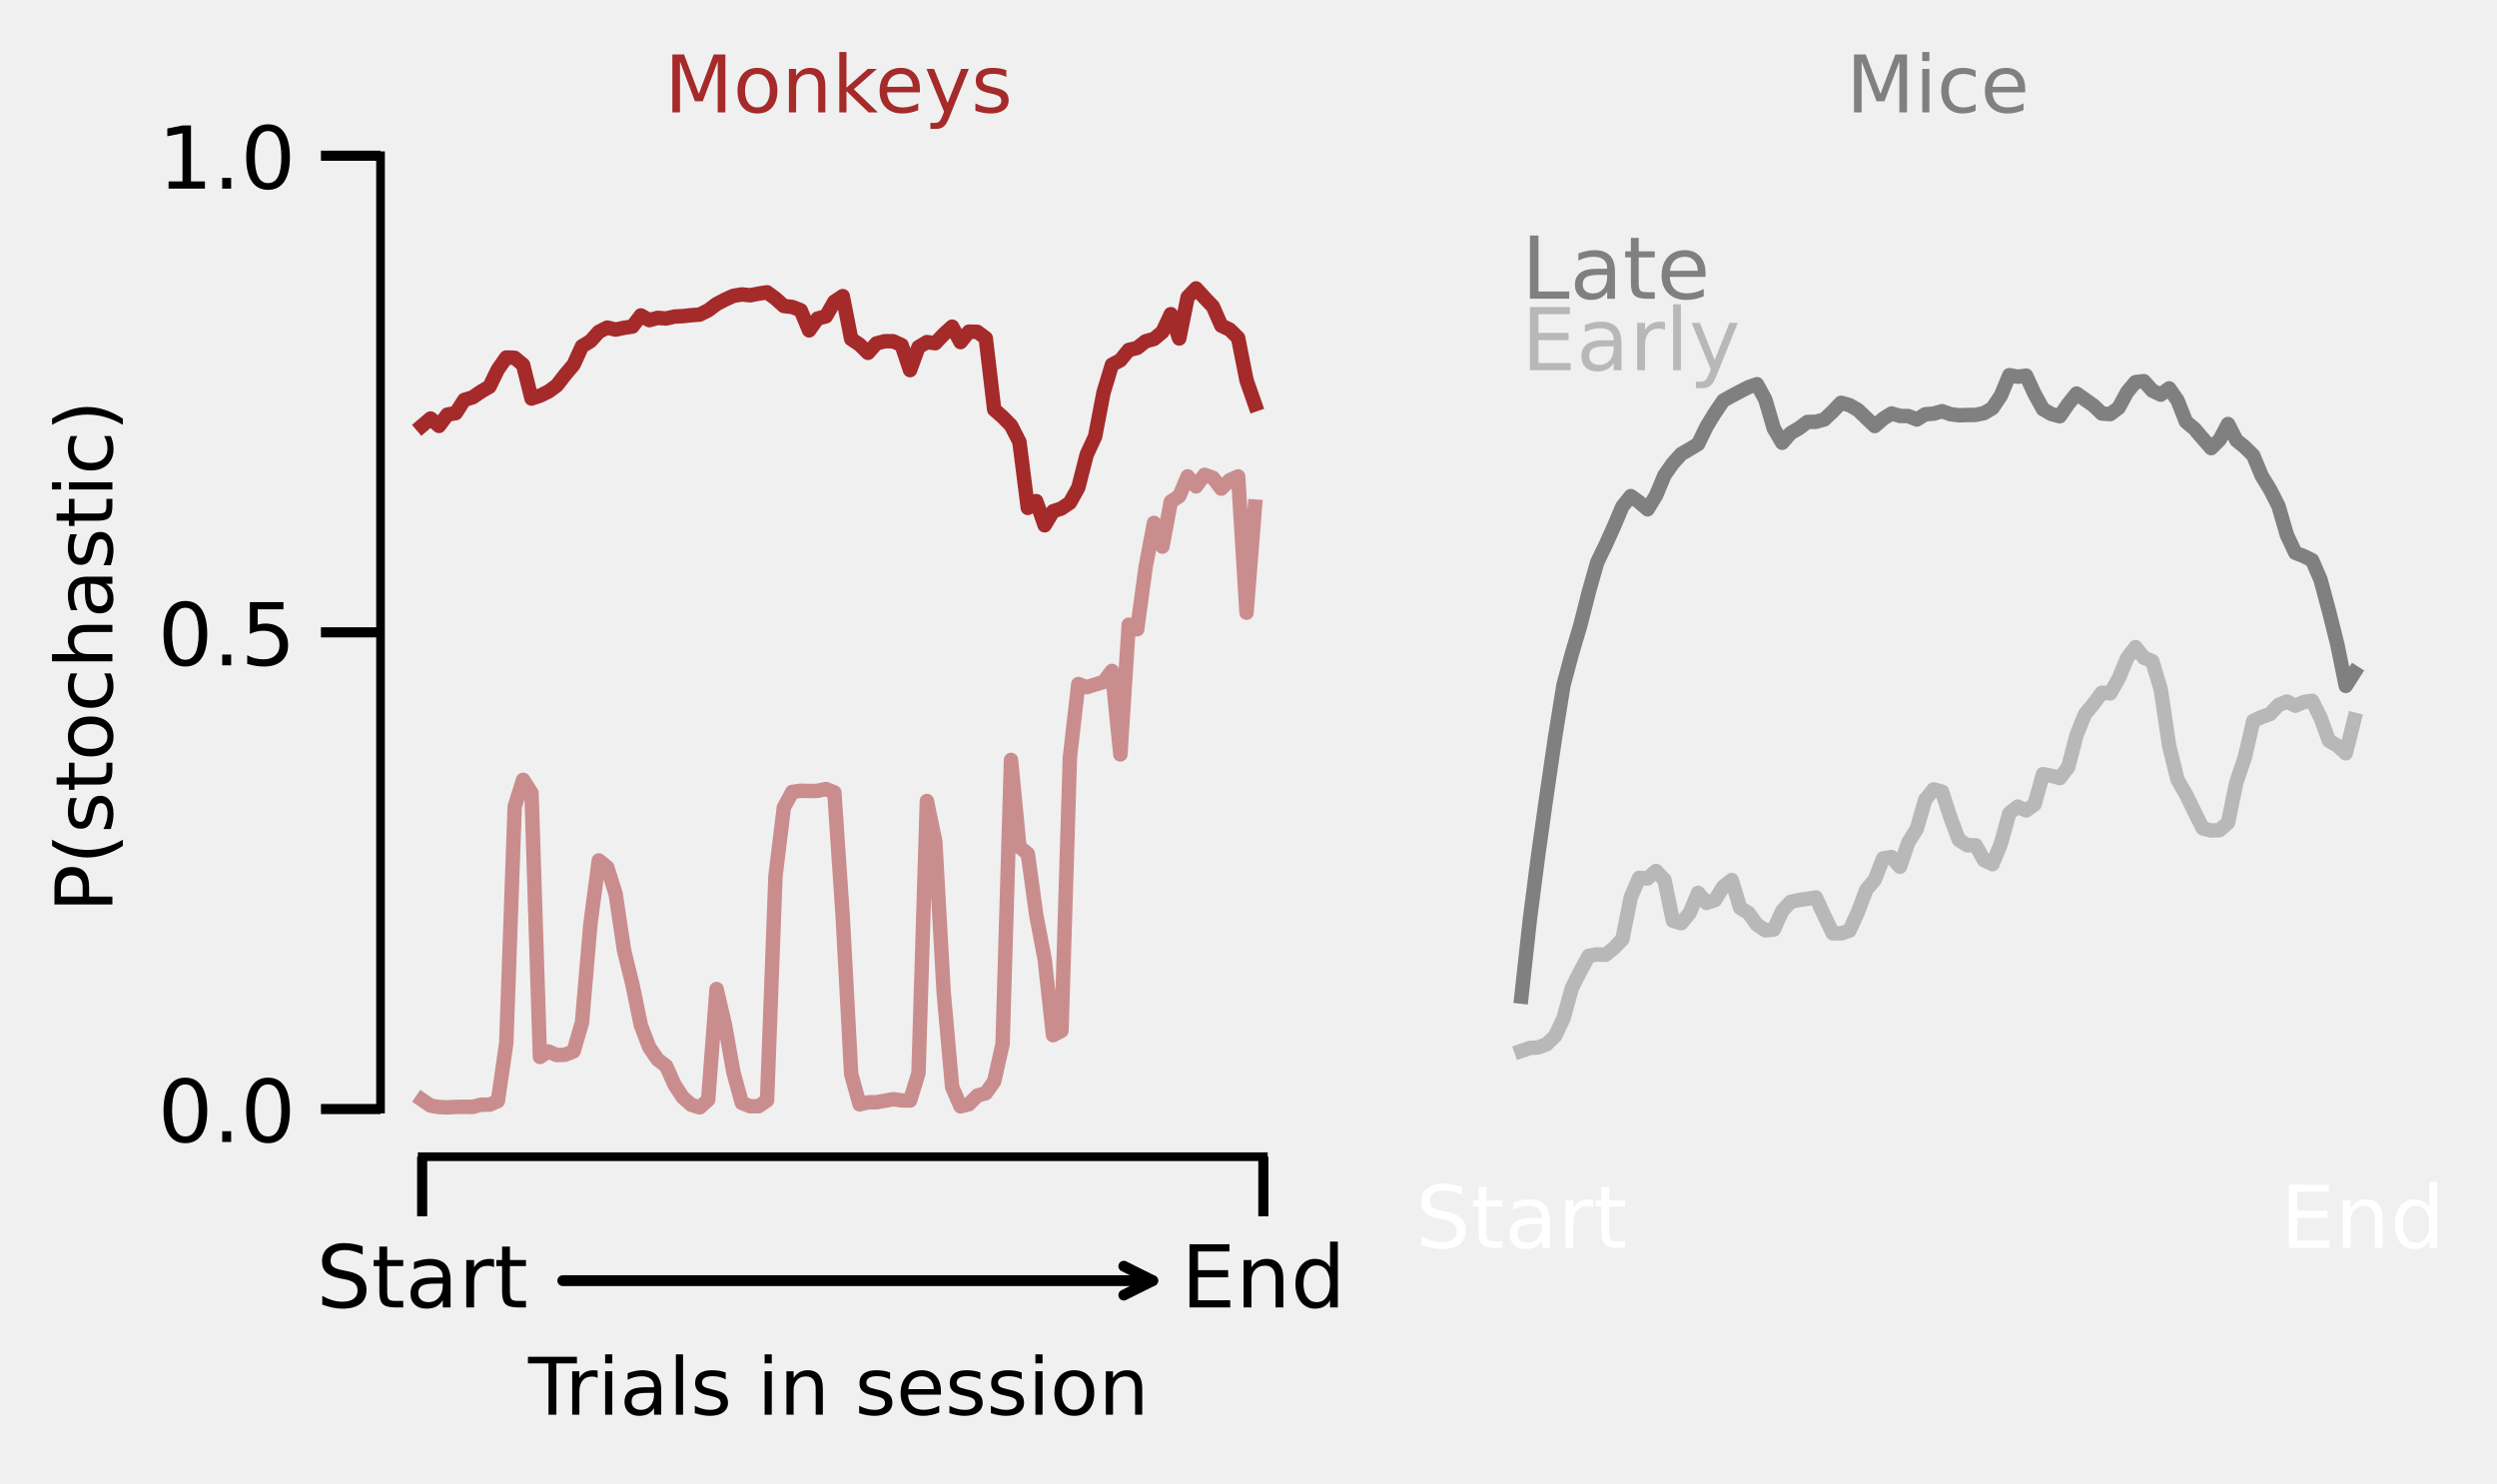
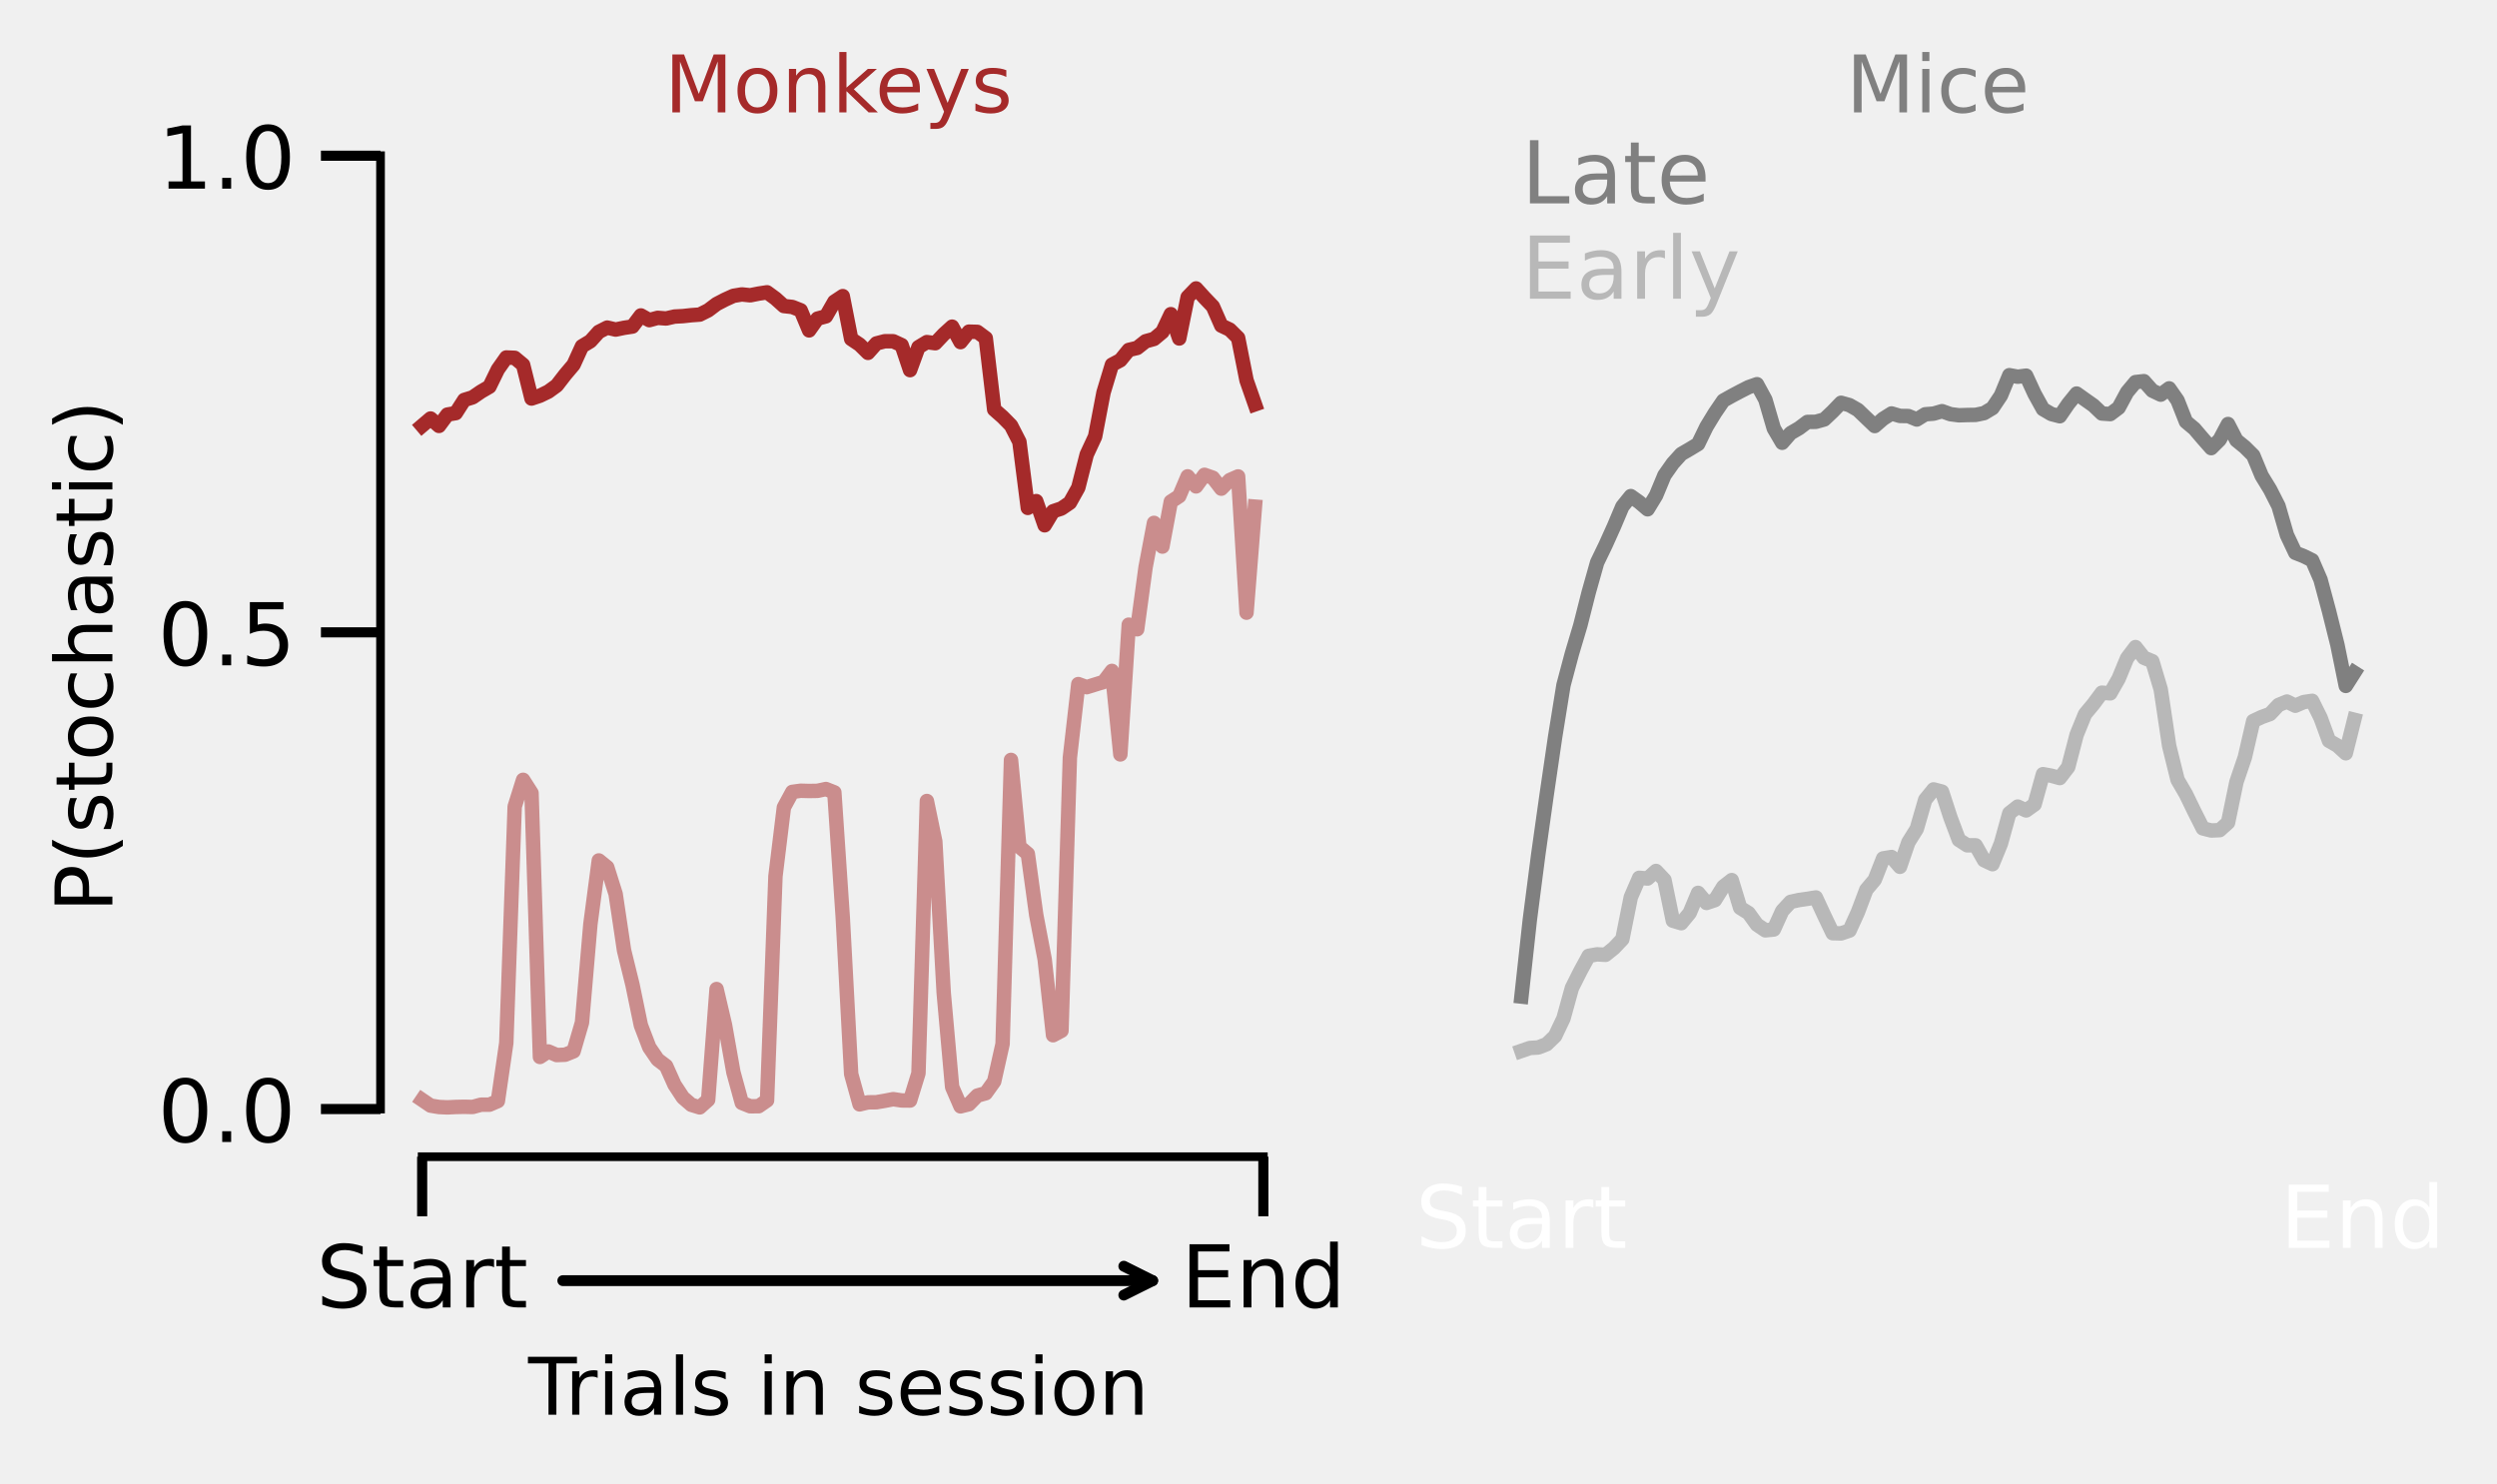
<svg xmlns="http://www.w3.org/2000/svg" xmlns:xlink="http://www.w3.org/1999/xlink" width="345.683pt" height="205.368pt" viewBox="0 0 345.683 205.368" version="1.1">
  <defs>
    <style type="text/css">*{stroke-linejoin: round; stroke-linecap: butt}</style>
  </defs>
  <g id="figure_1">
    <g id="patch_1">
      <path d="M 0 205.368  L 345.683 205.368  L 345.683 0  L 0 0  L 0 205.368  z " style="fill: none" />
    </g>
    <g id="axes_1">
      <g id="patch_2">
        <path d="M 52.68 160.158  L 179.498 160.158  L 179.498 21.558  L 52.68 21.558  L 52.68 160.158  z " style="fill: none" />
      </g>
      <g id="matplotlib.axis_1">
        <g id="xtick_1">
          <g id="line2d_1">
            <defs>
-               <path id="m5a990a2c68" d="M 0 0  L 0 8.25  " style="stroke: #000000; stroke-width: 1.4" />
-             </defs>
-             <g>
-               <use xlink:href="#m5a990a2c68" x="58.444" y="160.158" style="stroke: #000000; stroke-width: 1.4" />
+               <path id="md68cfb22f1" d="M 0 0  L 0 8.25  " style="stroke: #000000; stroke-width: 1.4" />
+             </defs>
+             <g>
+               <use xlink:href="#md68cfb22f1" x="58.444" y="160.158" style="stroke: #000000; stroke-width: 1.4" />
            </g>
          </g>
          <g id="text_1">
            <g transform="translate(43.78728 181.0264) scale(0.12 -0.12)">
              <defs>
                <path id="DejaVuSans-53" d="M 3425 4513  L 3425 3897  Q 3066 4069 2747 4153  Q 2428 4238 2131 4238  Q 1616 4238 1336 4038  Q 1056 3838 1056 3469  Q 1056 3159 1242 3001  Q 1428 2844 1947 2747  L 2328 2669  Q 3034 2534 3370 2195  Q 3706 1856 3706 1288  Q 3706 609 3251 259  Q 2797 -91 1919 -91  Q 1588 -91 1214 -16  Q 841 59 441 206  L 441 856  Q 825 641 1194 531  Q 1563 422 1919 422  Q 2459 422 2753 634  Q 3047 847 3047 1241  Q 3047 1584 2836 1778  Q 2625 1972 2144 2069  L 1759 2144  Q 1053 2284 737 2584  Q 422 2884 422 3419  Q 422 4038 858 4394  Q 1294 4750 2059 4750  Q 2388 4750 2728 4690  Q 3069 4631 3425 4513  z " transform="scale(0.015625)" />
                <path id="DejaVuSans-74" d="M 1172 4494  L 1172 3500  L 2356 3500  L 2356 3053  L 1172 3053  L 1172 1153  Q 1172 725 1289 603  Q 1406 481 1766 481  L 2356 481  L 2356 0  L 1766 0  Q 1100 0 847 248  Q 594 497 594 1153  L 594 3053  L 172 3053  L 172 3500  L 594 3500  L 594 4494  L 1172 4494  z " transform="scale(0.015625)" />
                <path id="DejaVuSans-61" d="M 2194 1759  Q 1497 1759 1228 1600  Q 959 1441 959 1056  Q 959 750 1161 570  Q 1363 391 1709 391  Q 2188 391 2477 730  Q 2766 1069 2766 1631  L 2766 1759  L 2194 1759  z M 3341 1997  L 3341 0  L 2766 0  L 2766 531  Q 2569 213 2275 61  Q 1981 -91 1556 -91  Q 1019 -91 701 211  Q 384 513 384 1019  Q 384 1609 779 1909  Q 1175 2209 1959 2209  L 2766 2209  L 2766 2266  Q 2766 2663 2505 2880  Q 2244 3097 1772 3097  Q 1472 3097 1187 3025  Q 903 2953 641 2809  L 641 3341  Q 956 3463 1253 3523  Q 1550 3584 1831 3584  Q 2591 3584 2966 3190  Q 3341 2797 3341 1997  z " transform="scale(0.015625)" />
                <path id="DejaVuSans-72" d="M 2631 2963  Q 2534 3019 2420 3045  Q 2306 3072 2169 3072  Q 1681 3072 1420 2755  Q 1159 2438 1159 1844  L 1159 0  L 581 0  L 581 3500  L 1159 3500  L 1159 2956  Q 1341 3275 1631 3429  Q 1922 3584 2338 3584  Q 2397 3584 2469 3576  Q 2541 3569 2628 3553  L 2631 2963  z " transform="scale(0.015625)" />
              </defs>
              <use xlink:href="#DejaVuSans-53" />
              <use xlink:href="#DejaVuSans-74" transform="translate(63.47656 0)" />
              <use xlink:href="#DejaVuSans-61" transform="translate(102.6855 0)" />
              <use xlink:href="#DejaVuSans-72" transform="translate(163.9648 0)" />
              <use xlink:href="#DejaVuSans-74" transform="translate(205.0781 0)" />
            </g>
          </g>
        </g>
        <g id="xtick_2">
          <g id="line2d_2">
            <g>
-               <use xlink:href="#m5a990a2c68" x="174.898" y="160.158" style="stroke: #000000; stroke-width: 1.4" />
+               <use xlink:href="#md68cfb22f1" x="174.898" y="160.158" style="stroke: #000000; stroke-width: 1.4" />
            </g>
          </g>
          <g id="text_2">
            <g transform="translate(163.4951 181.0264) scale(0.12 -0.12)">
              <defs>
                <path id="DejaVuSans-45" d="M 628 4666  L 3578 4666  L 3578 4134  L 1259 4134  L 1259 2753  L 3481 2753  L 3481 2222  L 1259 2222  L 1259 531  L 3634 531  L 3634 0  L 628 0  L 628 4666  z " transform="scale(0.015625)" />
                <path id="DejaVuSans-6e" d="M 3513 2113  L 3513 0  L 2938 0  L 2938 2094  Q 2938 2591 2744 2837  Q 2550 3084 2163 3084  Q 1697 3084 1428 2787  Q 1159 2491 1159 1978  L 1159 0  L 581 0  L 581 3500  L 1159 3500  L 1159 2956  Q 1366 3272 1645 3428  Q 1925 3584 2291 3584  Q 2894 3584 3203 3211  Q 3513 2838 3513 2113  z " transform="scale(0.015625)" />
                <path id="DejaVuSans-64" d="M 2906 2969  L 2906 4863  L 3481 4863  L 3481 0  L 2906 0  L 2906 525  Q 2725 213 2448 61  Q 2172 -91 1784 -91  Q 1150 -91 751 415  Q 353 922 353 1747  Q 353 2572 751 3078  Q 1150 3584 1784 3584  Q 2172 3584 2448 3432  Q 2725 3281 2906 2969  z M 947 1747  Q 947 1113 1208 752  Q 1469 391 1925 391  Q 2381 391 2643 752  Q 2906 1113 2906 1747  Q 2906 2381 2643 2742  Q 2381 3103 1925 3103  Q 1469 3103 1208 2742  Q 947 2381 947 1747  z " transform="scale(0.015625)" />
              </defs>
              <use xlink:href="#DejaVuSans-45" />
              <use xlink:href="#DejaVuSans-6e" transform="translate(63.18359 0)" />
              <use xlink:href="#DejaVuSans-64" transform="translate(126.5625 0)" />
            </g>
          </g>
        </g>
        <g id="text_3">
          <g transform="translate(73.12003 195.8803) scale(0.11 -0.11)">
            <defs>
              <path id="DejaVuSans-54" d="M -19 4666  L 3928 4666  L 3928 4134  L 2272 4134  L 2272 0  L 1638 0  L 1638 4134  L -19 4134  L -19 4666  z " transform="scale(0.015625)" />
              <path id="DejaVuSans-69" d="M 603 3500  L 1178 3500  L 1178 0  L 603 0  L 603 3500  z M 603 4863  L 1178 4863  L 1178 4134  L 603 4134  L 603 4863  z " transform="scale(0.015625)" />
              <path id="DejaVuSans-6c" d="M 603 4863  L 1178 4863  L 1178 0  L 603 0  L 603 4863  z " transform="scale(0.015625)" />
              <path id="DejaVuSans-73" d="M 2834 3397  L 2834 2853  Q 2591 2978 2328 3040  Q 2066 3103 1784 3103  Q 1356 3103 1142 2972  Q 928 2841 928 2578  Q 928 2378 1081 2264  Q 1234 2150 1697 2047  L 1894 2003  Q 2506 1872 2764 1633  Q 3022 1394 3022 966  Q 3022 478 2636 193  Q 2250 -91 1575 -91  Q 1294 -91 989 -36  Q 684 19 347 128  L 347 722  Q 666 556 975 473  Q 1284 391 1588 391  Q 1994 391 2212 530  Q 2431 669 2431 922  Q 2431 1156 2273 1281  Q 2116 1406 1581 1522  L 1381 1569  Q 847 1681 609 1914  Q 372 2147 372 2553  Q 372 3047 722 3315  Q 1072 3584 1716 3584  Q 2034 3584 2315 3537  Q 2597 3491 2834 3397  z " transform="scale(0.015625)" />
              <path id="DejaVuSans-20" transform="scale(0.015625)" />
              <path id="DejaVuSans-65" d="M 3597 1894  L 3597 1613  L 953 1613  Q 991 1019 1311 708  Q 1631 397 2203 397  Q 2534 397 2845 478  Q 3156 559 3463 722  L 3463 178  Q 3153 47 2828 -22  Q 2503 -91 2169 -91  Q 1331 -91 842 396  Q 353 884 353 1716  Q 353 2575 817 3079  Q 1281 3584 2069 3584  Q 2775 3584 3186 3129  Q 3597 2675 3597 1894  z M 3022 2063  Q 3016 2534 2758 2815  Q 2500 3097 2075 3097  Q 1594 3097 1305 2825  Q 1016 2553 972 2059  L 3022 2063  z " transform="scale(0.015625)" />
              <path id="DejaVuSans-6f" d="M 1959 3097  Q 1497 3097 1228 2736  Q 959 2375 959 1747  Q 959 1119 1226 758  Q 1494 397 1959 397  Q 2419 397 2687 759  Q 2956 1122 2956 1747  Q 2956 2369 2687 2733  Q 2419 3097 1959 3097  z M 1959 3584  Q 2709 3584 3137 3096  Q 3566 2609 3566 1747  Q 3566 888 3137 398  Q 2709 -91 1959 -91  Q 1206 -91 779 398  Q 353 888 353 1747  Q 353 2609 779 3096  Q 1206 3584 1959 3584  z " transform="scale(0.015625)" />
            </defs>
            <use xlink:href="#DejaVuSans-54" />
            <use xlink:href="#DejaVuSans-72" transform="translate(46.33398 0)" />
            <use xlink:href="#DejaVuSans-69" transform="translate(87.44727 0)" />
            <use xlink:href="#DejaVuSans-61" transform="translate(115.2305 0)" />
            <use xlink:href="#DejaVuSans-6c" transform="translate(176.5098 0)" />
            <use xlink:href="#DejaVuSans-73" transform="translate(204.293 0)" />
            <use xlink:href="#DejaVuSans-20" transform="translate(256.3926 0)" />
            <use xlink:href="#DejaVuSans-69" transform="translate(288.1797 0)" />
            <use xlink:href="#DejaVuSans-6e" transform="translate(315.9629 0)" />
            <use xlink:href="#DejaVuSans-20" transform="translate(379.3418 0)" />
            <use xlink:href="#DejaVuSans-73" transform="translate(411.1289 0)" />
            <use xlink:href="#DejaVuSans-65" transform="translate(463.2285 0)" />
            <use xlink:href="#DejaVuSans-73" transform="translate(524.752 0)" />
            <use xlink:href="#DejaVuSans-73" transform="translate(576.8516 0)" />
            <use xlink:href="#DejaVuSans-69" transform="translate(628.9512 0)" />
            <use xlink:href="#DejaVuSans-6f" transform="translate(656.7344 0)" />
            <use xlink:href="#DejaVuSans-6e" transform="translate(717.916 0)" />
          </g>
        </g>
      </g>
      <g id="matplotlib.axis_2">
        <g id="ytick_1">
          <g id="line2d_3">
            <defs>
-               <path id="m2782d6c4f8" d="M 0 0  L -8.25 0  " style="stroke: #000000; stroke-width: 1.4" />
-             </defs>
-             <g>
-               <use xlink:href="#m2782d6c4f8" x="52.68" y="153.558" style="stroke: #000000; stroke-width: 1.4" />
+               <path id="mb55a1f21bc" d="M 0 0  L -8.25 0  " style="stroke: #000000; stroke-width: 1.4" />
+             </defs>
+             <g>
+               <use xlink:href="#mb55a1f21bc" x="52.68" y="153.558" style="stroke: #000000; stroke-width: 1.4" />
            </g>
          </g>
          <g id="text_4">
            <g transform="translate(21.84594 158.1173) scale(0.12 -0.12)">
              <defs>
                <path id="DejaVuSans-30" d="M 2034 4250  Q 1547 4250 1301 3770  Q 1056 3291 1056 2328  Q 1056 1369 1301 889  Q 1547 409 2034 409  Q 2525 409 2770 889  Q 3016 1369 3016 2328  Q 3016 3291 2770 3770  Q 2525 4250 2034 4250  z M 2034 4750  Q 2819 4750 3233 4129  Q 3647 3509 3647 2328  Q 3647 1150 3233 529  Q 2819 -91 2034 -91  Q 1250 -91 836 529  Q 422 1150 422 2328  Q 422 3509 836 4129  Q 1250 4750 2034 4750  z " transform="scale(0.015625)" />
                <path id="DejaVuSans-2e" d="M 684 794  L 1344 794  L 1344 0  L 684 0  L 684 794  z " transform="scale(0.015625)" />
              </defs>
              <use xlink:href="#DejaVuSans-30" />
              <use xlink:href="#DejaVuSans-2e" transform="translate(63.62305 0)" />
              <use xlink:href="#DejaVuSans-30" transform="translate(95.41016 0)" />
            </g>
          </g>
        </g>
        <g id="ytick_2">
          <g id="line2d_4">
            <g>
-               <use xlink:href="#m2782d6c4f8" x="52.68" y="87.558" style="stroke: #000000; stroke-width: 1.4" />
+               <use xlink:href="#mb55a1f21bc" x="52.68" y="87.558" style="stroke: #000000; stroke-width: 1.4" />
            </g>
          </g>
          <g id="text_5">
            <g transform="translate(21.84594 92.11734) scale(0.12 -0.12)">
              <defs>
                <path id="DejaVuSans-35" d="M 691 4666  L 3169 4666  L 3169 4134  L 1269 4134  L 1269 2991  Q 1406 3038 1543 3061  Q 1681 3084 1819 3084  Q 2600 3084 3056 2656  Q 3513 2228 3513 1497  Q 3513 744 3044 326  Q 2575 -91 1722 -91  Q 1428 -91 1123 -41  Q 819 9 494 109  L 494 744  Q 775 591 1075 516  Q 1375 441 1709 441  Q 2250 441 2565 725  Q 2881 1009 2881 1497  Q 2881 1984 2565 2268  Q 2250 2553 1709 2553  Q 1456 2553 1204 2497  Q 953 2441 691 2322  L 691 4666  z " transform="scale(0.015625)" />
              </defs>
              <use xlink:href="#DejaVuSans-30" />
              <use xlink:href="#DejaVuSans-2e" transform="translate(63.62305 0)" />
              <use xlink:href="#DejaVuSans-35" transform="translate(95.41016 0)" />
            </g>
          </g>
        </g>
        <g id="ytick_3">
          <g id="line2d_5">
            <g>
-               <use xlink:href="#m2782d6c4f8" x="52.68" y="21.558" style="stroke: #000000; stroke-width: 1.4" />
+               <use xlink:href="#mb55a1f21bc" x="52.68" y="21.558" style="stroke: #000000; stroke-width: 1.4" />
            </g>
          </g>
          <g id="text_6">
            <g transform="translate(21.84594 26.11734) scale(0.12 -0.12)">
              <defs>
                <path id="DejaVuSans-31" d="M 794 531  L 1825 531  L 1825 4091  L 703 3866  L 703 4441  L 1819 4666  L 2450 4666  L 2450 531  L 3481 531  L 3481 0  L 794 0  L 794 531  z " transform="scale(0.015625)" />
              </defs>
              <use xlink:href="#DejaVuSans-31" />
              <use xlink:href="#DejaVuSans-2e" transform="translate(63.62305 0)" />
              <use xlink:href="#DejaVuSans-30" transform="translate(95.41016 0)" />
            </g>
          </g>
        </g>
        <g id="text_7">
          <g transform="translate(15.55828 126.3066) rotate(-90) scale(0.11 -0.11)">
            <defs>
              <path id="DejaVuSans-50" d="M 1259 4147  L 1259 2394  L 2053 2394  Q 2494 2394 2734 2622  Q 2975 2850 2975 3272  Q 2975 3691 2734 3919  Q 2494 4147 2053 4147  L 1259 4147  z M 628 4666  L 2053 4666  Q 2838 4666 3239 4311  Q 3641 3956 3641 3272  Q 3641 2581 3239 2228  Q 2838 1875 2053 1875  L 1259 1875  L 1259 0  L 628 0  L 628 4666  z " transform="scale(0.015625)" />
              <path id="DejaVuSans-28" d="M 1984 4856  Q 1566 4138 1362 3434  Q 1159 2731 1159 2009  Q 1159 1288 1364 580  Q 1569 -128 1984 -844  L 1484 -844  Q 1016 -109 783 600  Q 550 1309 550 2009  Q 550 2706 781 3412  Q 1013 4119 1484 4856  L 1984 4856  z " transform="scale(0.015625)" />
              <path id="DejaVuSans-63" d="M 3122 3366  L 3122 2828  Q 2878 2963 2633 3030  Q 2388 3097 2138 3097  Q 1578 3097 1268 2742  Q 959 2388 959 1747  Q 959 1106 1268 751  Q 1578 397 2138 397  Q 2388 397 2633 464  Q 2878 531 3122 666  L 3122 134  Q 2881 22 2623 -34  Q 2366 -91 2075 -91  Q 1284 -91 818 406  Q 353 903 353 1747  Q 353 2603 823 3093  Q 1294 3584 2113 3584  Q 2378 3584 2631 3529  Q 2884 3475 3122 3366  z " transform="scale(0.015625)" />
              <path id="DejaVuSans-68" d="M 3513 2113  L 3513 0  L 2938 0  L 2938 2094  Q 2938 2591 2744 2837  Q 2550 3084 2163 3084  Q 1697 3084 1428 2787  Q 1159 2491 1159 1978  L 1159 0  L 581 0  L 581 4863  L 1159 4863  L 1159 2956  Q 1366 3272 1645 3428  Q 1925 3584 2291 3584  Q 2894 3584 3203 3211  Q 3513 2838 3513 2113  z " transform="scale(0.015625)" />
              <path id="DejaVuSans-29" d="M 513 4856  L 1013 4856  Q 1481 4119 1714 3412  Q 1947 2706 1947 2009  Q 1947 1309 1714 600  Q 1481 -109 1013 -844  L 513 -844  Q 928 -128 1133 580  Q 1338 1288 1338 2009  Q 1338 2731 1133 3434  Q 928 4138 513 4856  z " transform="scale(0.015625)" />
            </defs>
            <use xlink:href="#DejaVuSans-50" />
            <use xlink:href="#DejaVuSans-28" transform="translate(60.30273 0)" />
            <use xlink:href="#DejaVuSans-73" transform="translate(99.31641 0)" />
            <use xlink:href="#DejaVuSans-74" transform="translate(151.416 0)" />
            <use xlink:href="#DejaVuSans-6f" transform="translate(190.625 0)" />
            <use xlink:href="#DejaVuSans-63" transform="translate(251.8066 0)" />
            <use xlink:href="#DejaVuSans-68" transform="translate(306.7871 0)" />
            <use xlink:href="#DejaVuSans-61" transform="translate(370.166 0)" />
            <use xlink:href="#DejaVuSans-73" transform="translate(431.4453 0)" />
            <use xlink:href="#DejaVuSans-74" transform="translate(483.5449 0)" />
            <use xlink:href="#DejaVuSans-69" transform="translate(522.7539 0)" />
            <use xlink:href="#DejaVuSans-63" transform="translate(550.5371 0)" />
            <use xlink:href="#DejaVuSans-29" transform="translate(605.5176 0)" />
          </g>
        </g>
      </g>
      <g id="line2d_6">
-         <path d="M 58.444 152.293  L 59.609 153.083  L 60.773 153.275  L 61.938 153.327  L 63.102 153.271  L 64.267 153.244  L 65.431 153.272  L 66.596 152.955  L 67.76 152.953  L 68.925 152.45  L 70.09 144.417  L 71.254 111.679  L 72.419 107.972  L 73.583 109.799  L 74.748 146.346  L 75.912 145.584  L 77.077 146.084  L 78.241 146.035  L 79.406 145.562  L 80.57 141.577  L 81.735 127.959  L 82.899 119.135  L 84.064 120.08  L 85.229 123.782  L 86.393 131.594  L 87.558 136.332  L 88.722 141.963  L 89.887 145.01  L 91.051 146.711  L 92.216 147.594  L 93.38 150.191  L 94.545 151.965  L 95.709 152.972  L 96.874 153.329  L 98.038 152.284  L 99.203 136.942  L 100.368 141.915  L 101.532 148.464  L 102.697 152.706  L 103.861 153.173  L 105.026 153.167  L 106.19 152.363  L 107.355 121.321  L 108.519 111.794  L 109.684 109.644  L 110.848 109.488  L 112.013 109.519  L 113.177 109.5  L 114.342 109.249  L 115.507 109.71  L 116.671 127.028  L 117.836 148.71  L 119 152.909  L 120.165 152.629  L 121.329 152.615  L 122.494 152.416  L 123.658 152.192  L 124.823 152.367  L 125.987 152.38  L 127.152 148.605  L 128.316 110.906  L 129.481 116.515  L 130.646 137.464  L 131.81 150.501  L 132.975 153.186  L 134.139 152.887  L 135.304 151.694  L 136.468 151.367  L 137.633 149.736  L 138.797 144.544  L 139.962 105.217  L 141.126 117.245  L 142.291 118.226  L 143.455 126.684  L 144.62 132.805  L 145.784 143.336  L 146.949 142.715  L 148.114 104.893  L 149.278 94.719  L 150.443 95.145  L 151.607 94.782  L 152.772 94.424  L 153.936 92.894  L 155.101 104.456  L 156.265 86.491  L 157.43 87.131  L 158.594 78.54  L 159.759 72.398  L 160.923 75.68  L 162.088 69.455  L 163.253 68.698  L 164.417 65.957  L 165.582 67.347  L 166.746 65.743  L 167.911 66.15  L 169.075 67.661  L 170.24 66.478  L 171.404 65.964  L 172.569 84.83  L 173.733 70.149  " clip-path="url(#paf19a4d6ba)" style="fill: none; stroke: #a52a2a; stroke-opacity: 0.5; stroke-width: 2; stroke-linecap: square" />
+         <path d="M 58.444 152.293  L 59.609 153.083  L 60.773 153.275  L 61.938 153.327  L 63.102 153.271  L 64.267 153.244  L 65.431 153.272  L 66.596 152.955  L 67.76 152.953  L 68.925 152.45  L 70.09 144.417  L 71.254 111.679  L 72.419 107.972  L 73.583 109.799  L 74.748 146.346  L 75.912 145.584  L 77.077 146.084  L 78.241 146.035  L 79.406 145.562  L 80.57 141.577  L 81.735 127.959  L 82.899 119.135  L 84.064 120.08  L 85.229 123.782  L 86.393 131.594  L 87.558 136.332  L 88.722 141.963  L 89.887 145.01  L 91.051 146.711  L 92.216 147.594  L 93.38 150.191  L 94.545 151.965  L 95.709 152.972  L 96.874 153.329  L 98.038 152.284  L 99.203 136.942  L 100.368 141.915  L 101.532 148.464  L 102.697 152.706  L 103.861 153.173  L 105.026 153.167  L 106.19 152.363  L 107.355 121.321  L 108.519 111.794  L 109.684 109.644  L 110.848 109.488  L 112.013 109.519  L 113.177 109.5  L 114.342 109.249  L 115.507 109.71  L 116.671 127.028  L 117.836 148.71  L 119 152.909  L 120.165 152.629  L 121.329 152.615  L 122.494 152.416  L 123.658 152.192  L 124.823 152.367  L 125.987 152.38  L 127.152 148.605  L 128.316 110.906  L 129.481 116.515  L 130.646 137.464  L 131.81 150.501  L 132.975 153.186  L 134.139 152.887  L 135.304 151.694  L 136.468 151.367  L 137.633 149.736  L 138.797 144.544  L 139.962 105.217  L 141.126 117.245  L 142.291 118.226  L 143.455 126.684  L 144.62 132.805  L 145.784 143.336  L 146.949 142.715  L 148.114 104.893  L 149.278 94.719  L 150.443 95.145  L 151.607 94.782  L 152.772 94.424  L 153.936 92.894  L 155.101 104.456  L 156.265 86.491  L 157.43 87.131  L 158.594 78.54  L 159.759 72.398  L 160.923 75.68  L 162.088 69.455  L 163.253 68.698  L 164.417 65.957  L 165.582 67.347  L 166.746 65.743  L 167.911 66.15  L 169.075 67.661  L 170.24 66.478  L 171.404 65.964  L 172.569 84.83  L 173.733 70.149  " clip-path="url(#p61eb72ee95)" style="fill: none; stroke: #a52a2a; stroke-opacity: 0.5; stroke-width: 2; stroke-linecap: square" />
      </g>
      <g id="line2d_7">
-         <path d="M 58.444 58.94  L 59.609 57.947  L 60.773 58.972  L 61.938 57.4  L 63.102 57.198  L 64.267 55.378  L 65.431 55.017  L 66.596 54.219  L 67.76 53.541  L 68.925 51.152  L 70.09 49.498  L 71.254 49.544  L 72.419 50.512  L 73.583 55.181  L 74.748 54.789  L 75.912 54.225  L 77.077 53.38  L 78.241 51.877  L 79.406 50.496  L 80.57 47.945  L 81.735 47.243  L 82.899 45.949  L 84.064 45.357  L 85.229 45.631  L 86.393 45.389  L 87.558 45.213  L 88.722 43.674  L 89.887 44.326  L 91.051 44.009  L 92.216 44.097  L 93.38 43.832  L 94.545 43.77  L 95.709 43.642  L 96.874 43.556  L 98.038 42.974  L 99.203 42.097  L 100.368 41.49  L 101.532 40.96  L 102.697 40.766  L 103.861 40.885  L 105.026 40.653  L 106.19 40.473  L 107.355 41.328  L 108.519 42.374  L 109.684 42.502  L 110.848 42.961  L 112.013 45.747  L 113.177 44.113  L 114.342 43.802  L 115.507 41.772  L 116.671 41  L 117.836 46.934  L 119 47.713  L 120.165 48.858  L 121.329 47.551  L 122.494 47.246  L 123.658 47.25  L 124.823 47.786  L 125.987 51.249  L 127.152 48.069  L 128.316 47.365  L 129.481 47.522  L 130.646 46.29  L 131.81 45.23  L 132.975 47.37  L 134.139 45.92  L 135.304 45.95  L 136.468 46.816  L 137.633 56.701  L 138.797 57.725  L 139.962 58.906  L 141.126 61.177  L 142.291 70.326  L 143.455 69.384  L 144.62 72.733  L 145.784 70.795  L 146.949 70.401  L 148.114 69.604  L 149.278 67.517  L 150.443 62.939  L 151.607 60.438  L 152.772 54.344  L 153.936 50.5  L 155.101 49.881  L 156.265 48.452  L 157.43 48.176  L 158.594 47.255  L 159.759 46.931  L 160.923 45.959  L 162.088 43.497  L 163.253 46.867  L 164.417 41.142  L 165.582 39.935  L 166.746 41.218  L 167.911 42.435  L 169.075 45.084  L 170.24 45.635  L 171.404 46.784  L 172.569 52.658  L 173.733 55.986  " clip-path="url(#paf19a4d6ba)" style="fill: none; stroke: #a52a2a; stroke-width: 2; stroke-linecap: square" />
+         <path d="M 58.444 58.94  L 59.609 57.947  L 60.773 58.972  L 61.938 57.4  L 63.102 57.198  L 64.267 55.378  L 65.431 55.017  L 66.596 54.219  L 67.76 53.541  L 68.925 51.152  L 70.09 49.498  L 71.254 49.544  L 72.419 50.512  L 73.583 55.181  L 74.748 54.789  L 75.912 54.225  L 77.077 53.38  L 78.241 51.877  L 79.406 50.496  L 80.57 47.945  L 81.735 47.243  L 82.899 45.949  L 84.064 45.357  L 85.229 45.631  L 86.393 45.389  L 87.558 45.213  L 88.722 43.674  L 89.887 44.326  L 91.051 44.009  L 92.216 44.097  L 93.38 43.832  L 94.545 43.77  L 95.709 43.642  L 96.874 43.556  L 98.038 42.974  L 99.203 42.097  L 100.368 41.49  L 101.532 40.96  L 102.697 40.766  L 103.861 40.885  L 105.026 40.653  L 106.19 40.473  L 107.355 41.328  L 108.519 42.374  L 109.684 42.502  L 110.848 42.961  L 112.013 45.747  L 113.177 44.113  L 114.342 43.802  L 115.507 41.772  L 116.671 41  L 117.836 46.934  L 119 47.713  L 120.165 48.858  L 121.329 47.551  L 122.494 47.246  L 123.658 47.25  L 124.823 47.786  L 125.987 51.249  L 127.152 48.069  L 128.316 47.365  L 129.481 47.522  L 130.646 46.29  L 131.81 45.23  L 132.975 47.37  L 134.139 45.92  L 135.304 45.95  L 136.468 46.816  L 137.633 56.701  L 138.797 57.725  L 139.962 58.906  L 141.126 61.177  L 142.291 70.326  L 143.455 69.384  L 144.62 72.733  L 145.784 70.795  L 146.949 70.401  L 148.114 69.604  L 149.278 67.517  L 150.443 62.939  L 151.607 60.438  L 152.772 54.344  L 153.936 50.5  L 155.101 49.881  L 156.265 48.452  L 157.43 48.176  L 158.594 47.255  L 159.759 46.931  L 160.923 45.959  L 162.088 43.497  L 163.253 46.867  L 164.417 41.142  L 165.582 39.935  L 166.746 41.218  L 167.911 42.435  L 169.075 45.084  L 170.24 45.635  L 171.404 46.784  L 172.569 52.658  L 173.733 55.986  " clip-path="url(#p61eb72ee95)" style="fill: none; stroke: #a52a2a; stroke-width: 2; stroke-linecap: square" />
      </g>
      <g id="patch_3">
        <path d="M 52.68 153.558  L 52.68 21.558  " style="fill: none; stroke: #000000; stroke-width: 1.2; stroke-linejoin: miter; stroke-linecap: square" />
      </g>
      <g id="patch_4">
        <path d="M 58.444 160.158  L 174.898 160.158  " style="fill: none; stroke: #000000; stroke-width: 1.2; stroke-linejoin: miter; stroke-linecap: square" />
      </g>
      <g id="patch_5">
        <path d="M 77.914 177.318  Q 119.584 177.318 159.578 177.318  " style="fill: none; stroke: #000000; stroke-width: 1.5; stroke-linecap: round" />
        <path d="M 155.578 175.318  L 159.578 177.318  L 155.578 179.318  " style="fill: none; stroke: #000000; stroke-width: 1.5; stroke-linecap: round" />
      </g>
      <g id="text_8">
        <g style="fill: #a52a2a" transform="translate(92.00222 15.55828) scale(0.11 -0.11)">
          <defs>
            <path id="DejaVuSans-4d" d="M 628 4666  L 1569 4666  L 2759 1491  L 3956 4666  L 4897 4666  L 4897 0  L 4281 0  L 4281 4097  L 3078 897  L 2444 897  L 1241 4097  L 1241 0  L 628 0  L 628 4666  z " transform="scale(0.015625)" />
            <path id="DejaVuSans-6b" d="M 581 4863  L 1159 4863  L 1159 1991  L 2875 3500  L 3609 3500  L 1753 1863  L 3688 0  L 2938 0  L 1159 1709  L 1159 0  L 581 0  L 581 4863  z " transform="scale(0.015625)" />
            <path id="DejaVuSans-79" d="M 2059 -325  Q 1816 -950 1584 -1140  Q 1353 -1331 966 -1331  L 506 -1331  L 506 -850  L 844 -850  Q 1081 -850 1212 -737  Q 1344 -625 1503 -206  L 1606 56  L 191 3500  L 800 3500  L 1894 763  L 2988 3500  L 3597 3500  L 2059 -325  z " transform="scale(0.015625)" />
          </defs>
          <use xlink:href="#DejaVuSans-4d" />
          <use xlink:href="#DejaVuSans-6f" transform="translate(86.2793 0)" />
          <use xlink:href="#DejaVuSans-6e" transform="translate(147.4609 0)" />
          <use xlink:href="#DejaVuSans-6b" transform="translate(210.8398 0)" />
          <use xlink:href="#DejaVuSans-65" transform="translate(265.125 0)" />
          <use xlink:href="#DejaVuSans-79" transform="translate(326.6484 0)" />
          <use xlink:href="#DejaVuSans-73" transform="translate(385.8281 0)" />
        </g>
      </g>
    </g>
    <g id="axes_2">
      <g id="patch_6">
        <path d="M 204.862 160.158  L 331.68 160.158  L 331.68 21.558  L 204.862 21.558  L 204.862 160.158  z " style="fill: none" />
      </g>
      <g id="matplotlib.axis_3">
        <g id="xtick_3">
          <g id="line2d_8" />
          <g id="text_9">
            <g style="fill: #ffffff" transform="translate(195.9691 172.7764) scale(0.12 -0.12)">
              <use xlink:href="#DejaVuSans-53" />
              <use xlink:href="#DejaVuSans-74" transform="translate(63.47656 0)" />
              <use xlink:href="#DejaVuSans-61" transform="translate(102.6855 0)" />
              <use xlink:href="#DejaVuSans-72" transform="translate(163.9648 0)" />
              <use xlink:href="#DejaVuSans-74" transform="translate(205.0781 0)" />
            </g>
          </g>
        </g>
        <g id="xtick_4">
          <g id="line2d_9" />
          <g id="text_10">
            <g style="fill: #ffffff" transform="translate(315.6769 172.7764) scale(0.12 -0.12)">
              <use xlink:href="#DejaVuSans-45" />
              <use xlink:href="#DejaVuSans-6e" transform="translate(63.18359 0)" />
              <use xlink:href="#DejaVuSans-64" transform="translate(126.5625 0)" />
            </g>
          </g>
        </g>
      </g>
      <g id="matplotlib.axis_4">
        <g id="ytick_4">
          <g id="line2d_10" />
        </g>
        <g id="ytick_5">
          <g id="line2d_11" />
        </g>
        <g id="ytick_6">
          <g id="line2d_12" />
        </g>
      </g>
      <g id="line2d_13">
-         <path d="M 210.626 145.508  L 211.791 145.105  L 212.955 145.034  L 214.12 144.576  L 215.284 143.451  L 216.449 141.004  L 217.613 136.797  L 218.778 134.476  L 219.942 132.342  L 221.107 132.137  L 222.271 132.204  L 223.436 131.266  L 224.6 130.036  L 225.765 124.234  L 226.929 121.543  L 228.094 121.638  L 229.259 120.594  L 230.423 121.828  L 231.588 127.478  L 232.752 127.824  L 233.917 126.41  L 235.081 123.626  L 236.246 125.021  L 237.41 124.629  L 238.575 122.768  L 239.739 121.857  L 240.904 125.688  L 242.068 126.419  L 243.233 128.028  L 244.398 128.814  L 245.562 128.698  L 246.727 126.131  L 247.891 124.871  L 249.056 124.616  L 250.22 124.451  L 251.385 124.26  L 252.549 126.769  L 253.714 129.211  L 254.878 129.239  L 256.043 128.847  L 257.207 126.283  L 258.372 123.189  L 259.537 121.806  L 260.701 118.852  L 261.866 118.661  L 263.03 120.016  L 264.195 116.621  L 265.359 114.763  L 266.524 110.73  L 267.688 109.302  L 268.853 109.612  L 270.017 113.187  L 271.182 116.289  L 272.346 117.042  L 273.511 117.043  L 274.676 119.102  L 275.84 119.653  L 277.005 116.801  L 278.169 112.598  L 279.334 111.678  L 280.498 112.213  L 281.663 111.382  L 282.827 107.192  L 283.992 107.405  L 285.156 107.73  L 286.321 106.207  L 287.485 101.746  L 288.65 98.88  L 289.815 97.479  L 290.979 95.907  L 292.144 96  L 293.308 93.948  L 294.473 91.131  L 295.637 89.595  L 296.802 91.075  L 297.966 91.549  L 299.131 95.448  L 300.295 103.258  L 301.46 107.973  L 302.624 109.974  L 303.789 112.376  L 304.954 114.693  L 306.118 114.991  L 307.283 114.942  L 308.447 113.9  L 309.612 108.275  L 310.776 104.854  L 311.941 99.824  L 313.105 99.28  L 314.27 98.855  L 315.434 97.615  L 316.599 97.135  L 317.763 97.713  L 318.928 97.208  L 320.093 97.034  L 321.257 99.385  L 322.422 102.566  L 323.586 103.235  L 324.751 104.299  L 325.915 99.657  " clip-path="url(#pad29ed1062)" style="fill: none; stroke: #808080; stroke-opacity: 0.5; stroke-width: 2; stroke-linecap: square" />
+         <path d="M 210.626 145.508  L 211.791 145.105  L 212.955 145.034  L 214.12 144.576  L 215.284 143.451  L 216.449 141.004  L 217.613 136.797  L 218.778 134.476  L 219.942 132.342  L 221.107 132.137  L 222.271 132.204  L 223.436 131.266  L 224.6 130.036  L 225.765 124.234  L 226.929 121.543  L 228.094 121.638  L 229.259 120.594  L 230.423 121.828  L 231.588 127.478  L 232.752 127.824  L 233.917 126.41  L 235.081 123.626  L 236.246 125.021  L 237.41 124.629  L 238.575 122.768  L 239.739 121.857  L 240.904 125.688  L 242.068 126.419  L 243.233 128.028  L 244.398 128.814  L 245.562 128.698  L 246.727 126.131  L 247.891 124.871  L 249.056 124.616  L 250.22 124.451  L 251.385 124.26  L 252.549 126.769  L 253.714 129.211  L 254.878 129.239  L 256.043 128.847  L 257.207 126.283  L 258.372 123.189  L 259.537 121.806  L 260.701 118.852  L 261.866 118.661  L 263.03 120.016  L 264.195 116.621  L 265.359 114.763  L 266.524 110.73  L 267.688 109.302  L 268.853 109.612  L 270.017 113.187  L 271.182 116.289  L 272.346 117.042  L 273.511 117.043  L 274.676 119.102  L 275.84 119.653  L 277.005 116.801  L 278.169 112.598  L 279.334 111.678  L 280.498 112.213  L 281.663 111.382  L 282.827 107.192  L 283.992 107.405  L 285.156 107.73  L 286.321 106.207  L 287.485 101.746  L 288.65 98.88  L 289.815 97.479  L 290.979 95.907  L 292.144 96  L 293.308 93.948  L 294.473 91.131  L 295.637 89.595  L 296.802 91.075  L 297.966 91.549  L 299.131 95.448  L 300.295 103.258  L 301.46 107.973  L 302.624 109.974  L 303.789 112.376  L 304.954 114.693  L 306.118 114.991  L 307.283 114.942  L 308.447 113.9  L 309.612 108.275  L 310.776 104.854  L 311.941 99.824  L 313.105 99.28  L 314.27 98.855  L 315.434 97.615  L 316.599 97.135  L 317.763 97.713  L 318.928 97.208  L 320.093 97.034  L 321.257 99.385  L 322.422 102.566  L 323.586 103.235  L 324.751 104.299  L 325.915 99.657  " clip-path="url(#p7119a88f8b)" style="fill: none; stroke: #808080; stroke-opacity: 0.5; stroke-width: 2; stroke-linecap: square" />
      </g>
      <g id="line2d_14">
-         <path d="M 210.626 137.984  L 211.791 127.334  L 212.955 118.321  L 214.12 110.046  L 215.284 102.081  L 216.449 94.861  L 217.613 90.5  L 218.778 86.597  L 219.942 82.01  L 221.107 77.881  L 222.271 75.472  L 223.436 72.888  L 224.6 70.133  L 225.765 68.69  L 226.929 69.521  L 228.094 70.515  L 229.259 68.609  L 230.423 65.807  L 231.588 64.151  L 232.752 62.863  L 233.917 62.187  L 235.081 61.484  L 236.246 59.084  L 237.41 57.174  L 238.575 55.469  L 239.739 54.818  L 240.904 54.199  L 242.068 53.607  L 243.233 53.196  L 244.398 55.342  L 245.562 59.319  L 246.727 61.306  L 247.891 59.973  L 249.056 59.295  L 250.22 58.421  L 251.385 58.403  L 252.549 58.079  L 253.714 56.978  L 254.878 55.769  L 256.043 56.095  L 257.207 56.761  L 258.372 57.879  L 259.537 58.991  L 260.701 57.982  L 261.866 57.246  L 263.03 57.59  L 264.195 57.606  L 265.359 58.085  L 266.524 57.362  L 267.688 57.271  L 268.853 56.932  L 270.017 57.347  L 271.182 57.5  L 272.346 57.463  L 273.511 57.444  L 274.676 57.2  L 275.84 56.502  L 277.005 54.762  L 278.169 51.948  L 279.334 52.161  L 280.498 52.011  L 281.663 54.539  L 282.827 56.646  L 283.992 57.328  L 285.156 57.632  L 286.321 55.93  L 287.485 54.489  L 288.65 55.319  L 289.815 56.141  L 290.979 57.255  L 292.144 57.333  L 293.308 56.456  L 294.473 54.298  L 295.637 52.904  L 296.802 52.775  L 297.966 54.089  L 299.131 54.642  L 300.295 53.772  L 301.46 55.44  L 302.624 58.388  L 303.789 59.362  L 304.954 60.729  L 306.118 62.048  L 307.283 60.891  L 308.447 58.708  L 309.612 60.959  L 310.776 61.905  L 311.941 63.064  L 313.105 65.875  L 314.27 67.78  L 315.434 70.068  L 316.599 74.081  L 317.763 76.544  L 318.928 77.003  L 320.093 77.573  L 321.257 80.267  L 322.422 84.592  L 323.586 89.26  L 324.751 94.97  L 325.915 93.14  " clip-path="url(#pad29ed1062)" style="fill: none; stroke: #808080; stroke-width: 2; stroke-linecap: square" />
+         <path d="M 210.626 137.984  L 211.791 127.334  L 212.955 118.321  L 214.12 110.046  L 215.284 102.081  L 216.449 94.861  L 217.613 90.5  L 218.778 86.597  L 219.942 82.01  L 221.107 77.881  L 222.271 75.472  L 223.436 72.888  L 224.6 70.133  L 225.765 68.69  L 226.929 69.521  L 228.094 70.515  L 229.259 68.609  L 230.423 65.807  L 231.588 64.151  L 232.752 62.863  L 233.917 62.187  L 235.081 61.484  L 236.246 59.084  L 237.41 57.174  L 238.575 55.469  L 239.739 54.818  L 240.904 54.199  L 242.068 53.607  L 243.233 53.196  L 244.398 55.342  L 245.562 59.319  L 246.727 61.306  L 247.891 59.973  L 249.056 59.295  L 250.22 58.421  L 251.385 58.403  L 252.549 58.079  L 253.714 56.978  L 254.878 55.769  L 256.043 56.095  L 257.207 56.761  L 258.372 57.879  L 259.537 58.991  L 260.701 57.982  L 261.866 57.246  L 263.03 57.59  L 264.195 57.606  L 265.359 58.085  L 266.524 57.362  L 267.688 57.271  L 268.853 56.932  L 270.017 57.347  L 271.182 57.5  L 272.346 57.463  L 273.511 57.444  L 274.676 57.2  L 275.84 56.502  L 277.005 54.762  L 278.169 51.948  L 279.334 52.161  L 280.498 52.011  L 281.663 54.539  L 282.827 56.646  L 283.992 57.328  L 285.156 57.632  L 286.321 55.93  L 287.485 54.489  L 288.65 55.319  L 289.815 56.141  L 290.979 57.255  L 292.144 57.333  L 293.308 56.456  L 294.473 54.298  L 295.637 52.904  L 296.802 52.775  L 297.966 54.089  L 299.131 54.642  L 300.295 53.772  L 301.46 55.44  L 302.624 58.388  L 303.789 59.362  L 304.954 60.729  L 306.118 62.048  L 307.283 60.891  L 308.447 58.708  L 309.612 60.959  L 310.776 61.905  L 311.941 63.064  L 313.105 65.875  L 314.27 67.78  L 315.434 70.068  L 316.599 74.081  L 317.763 76.544  L 318.928 77.003  L 320.093 77.573  L 321.257 80.267  L 322.422 84.592  L 323.586 89.26  L 324.751 94.97  L 325.915 93.14  " clip-path="url(#p7119a88f8b)" style="fill: none; stroke: #808080; stroke-width: 2; stroke-linecap: square" />
      </g>
      <g id="text_11">
-         <g style="fill: #808080; opacity: 0.5" transform="translate(210.626 51.25828) scale(0.12 -0.12)">
+         <g style="fill: #808080; opacity: 0.5" transform="translate(210.626 41.35828) scale(0.12 -0.12)">
          <use xlink:href="#DejaVuSans-45" />
          <use xlink:href="#DejaVuSans-61" transform="translate(63.18359 0)" />
          <use xlink:href="#DejaVuSans-72" transform="translate(124.4629 0)" />
          <use xlink:href="#DejaVuSans-6c" transform="translate(165.5762 0)" />
          <use xlink:href="#DejaVuSans-79" transform="translate(193.3594 0)" />
        </g>
      </g>
      <g id="text_12">
-         <g style="fill: #808080" transform="translate(210.626 41.35828) scale(0.12 -0.12)">
+         <g style="fill: #808080" transform="translate(210.626 28.15828) scale(0.12 -0.12)">
          <defs>
            <path id="DejaVuSans-4c" d="M 628 4666  L 1259 4666  L 1259 531  L 3531 531  L 3531 0  L 628 0  L 628 4666  z " transform="scale(0.015625)" />
          </defs>
          <use xlink:href="#DejaVuSans-4c" />
          <use xlink:href="#DejaVuSans-61" transform="translate(55.71289 0)" />
          <use xlink:href="#DejaVuSans-74" transform="translate(116.9922 0)" />
          <use xlink:href="#DejaVuSans-65" transform="translate(156.2012 0)" />
        </g>
      </g>
      <g id="text_13">
        <g style="fill: #808080" transform="translate(255.5888 15.55828) scale(0.11 -0.11)">
          <use xlink:href="#DejaVuSans-4d" />
          <use xlink:href="#DejaVuSans-69" transform="translate(86.2793 0)" />
          <use xlink:href="#DejaVuSans-63" transform="translate(114.0625 0)" />
          <use xlink:href="#DejaVuSans-65" transform="translate(169.043 0)" />
        </g>
      </g>
    </g>
  </g>
  <defs>
-     <clipPath id="paf19a4d6ba">
+     <clipPath id="p61eb72ee95">
      <rect x="52.68" y="21.558" width="126.818" height="138.6" />
    </clipPath>
-     <clipPath id="pad29ed1062">
+     <clipPath id="p7119a88f8b">
      <rect x="204.862" y="21.558" width="126.818" height="138.6" />
    </clipPath>
  </defs>
</svg>
